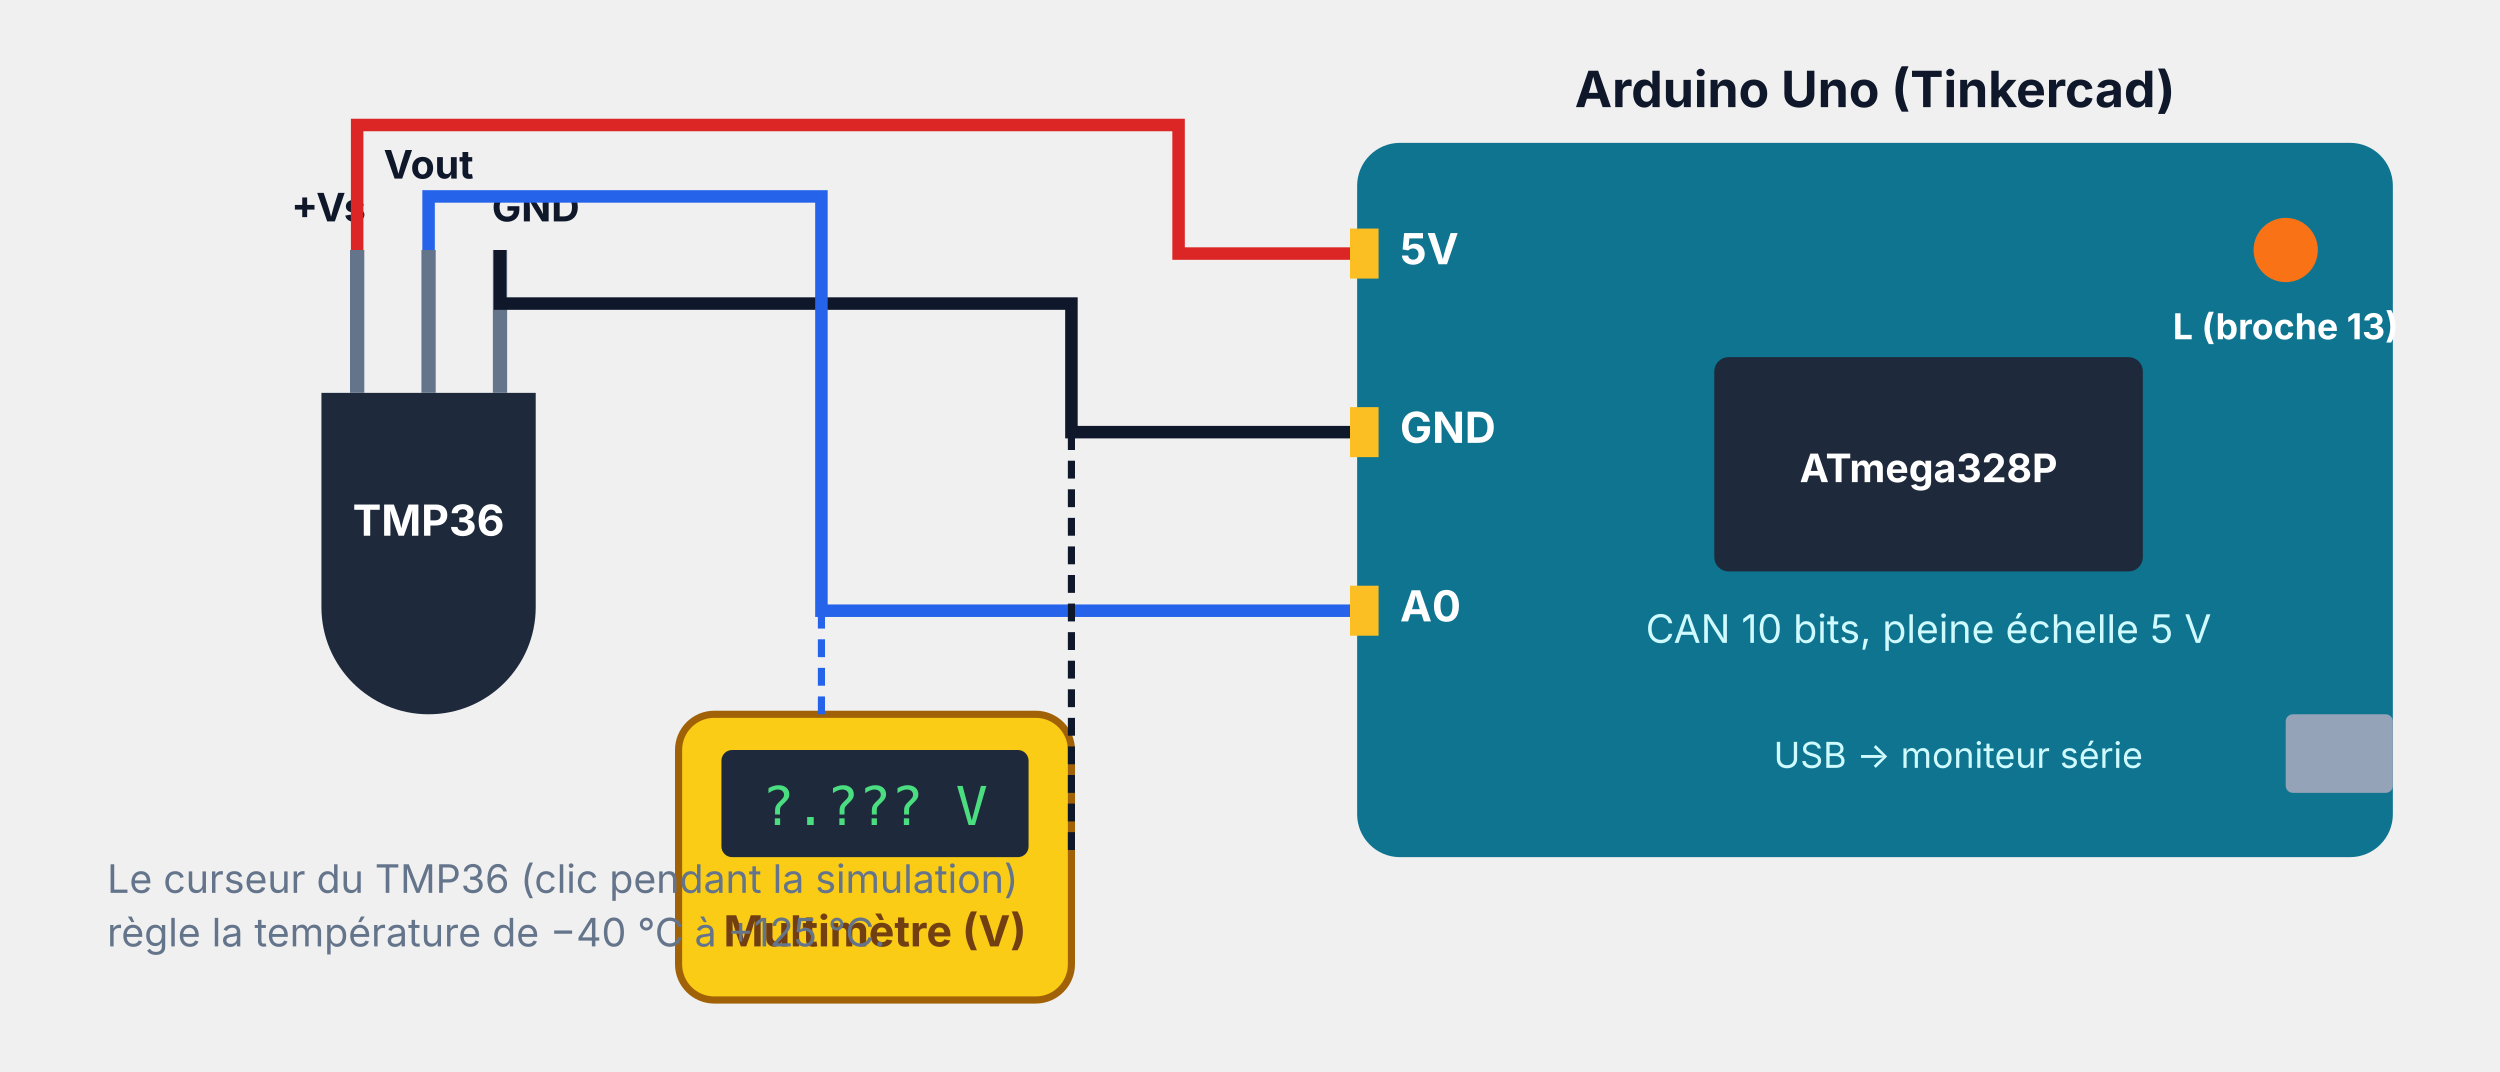
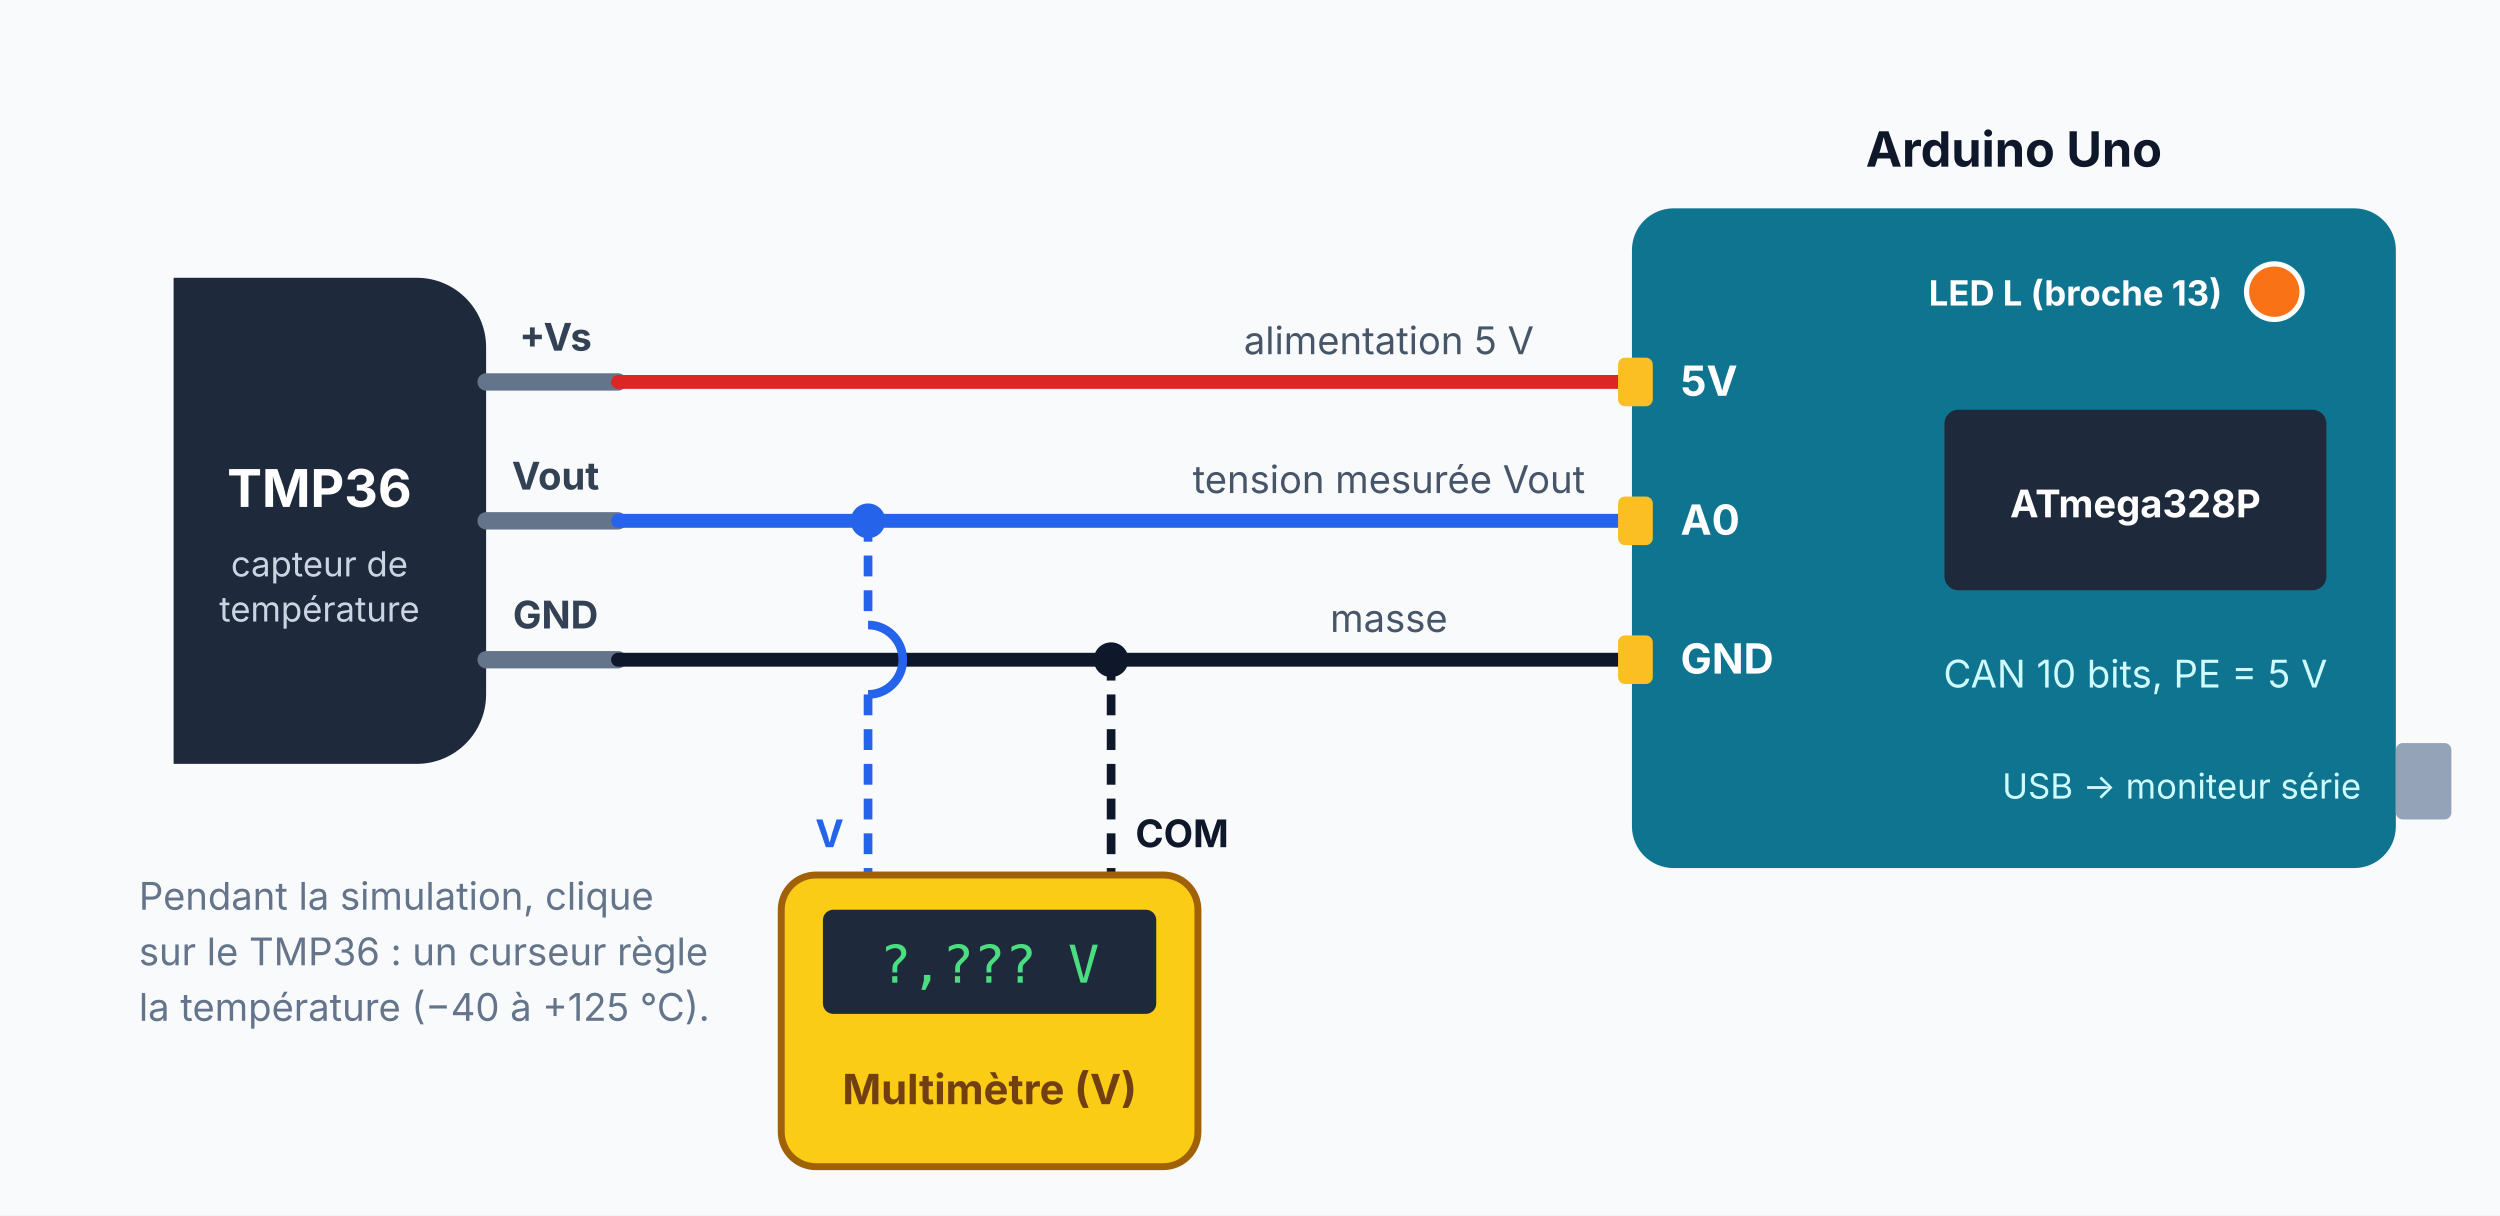
- <svg xmlns="http://www.w3.org/2000/svg" viewBox="0 0 700 300" font-family="Inter, Segoe UI, sans-serif">
-   <rect x="380" y="40" width="290" height="200" rx="12" fill="#0e7490" />
-   <text x="525" y="30" text-anchor="middle" font-size="14" font-weight="700" fill="#0f172a">Arduino Uno (Tinkercad)</text>
-   <rect x="480" y="100" width="120" height="60" rx="4" fill="#1e293b" />
-   <text x="540" y="135" text-anchor="middle" fill="#fff" font-size="11" font-weight="700">ATmega328P</text>
-   <text x="540" y="180" text-anchor="middle" fill="#cffafe" font-size="11">CAN 10 bits, pleine échelle 5 V</text>
+ <svg xmlns="http://www.w3.org/2000/svg" viewBox="0 0 720 350" font-family="Inter, Segoe UI, sans-serif">
+   <rect width="720" height="350" fill="#f8fafc" />
+   <path d="M50 80 h70 a20 20 0 0 1 20 20 v100 a20 20 0 0 1 -20 20 h-70 z" fill="#1e293b" />
+   <text x="92" y="146" text-anchor="middle" fill="#fff" font-size="15" font-weight="700">TMP36</text>
+   <text x="92" y="166" text-anchor="middle" fill="#cbd5e1" font-size="10">capteur de</text>
+   <text x="92" y="179" text-anchor="middle" fill="#cbd5e1" font-size="10">température</text>
+   <g stroke="#64748b" stroke-width="5" stroke-linecap="round">
+     <line x1="140" y1="110" x2="178" y2="110" />
+     <line x1="140" y1="150" x2="178" y2="150" />
+     <line x1="140" y1="190" x2="178" y2="190" />
+   </g>
+   <g font-size="11" font-weight="700" fill="#334155" text-anchor="middle">
+     <text x="160" y="101">+Vs</text>
+     <text x="160" y="141">Vout</text>
+     <text x="160" y="181">GND</text>
+   </g>
+   <g fill="none" stroke-width="4" stroke-linecap="round">
+     <line x1="178" y1="110" x2="466" y2="110" stroke="#dc2626" />
+     <line x1="178" y1="150" x2="466" y2="150" stroke="#2563eb" />
+     <line x1="178" y1="190" x2="466" y2="190" stroke="#0f172a" />
+   </g>
+   <g font-size="11" fill="#475569" text-anchor="middle">
+     <text x="400" y="102">alimentation 5 V</text>
+     <text x="400" y="142">tension mesurée Vout</text>
+     <text x="400" y="182">masse</text>
+   </g>
+   <text x="580" y="48" text-anchor="middle" font-size="14" font-weight="700" fill="#0f172a">Arduino Uno</text>
+   <rect x="470" y="60" width="220" height="190" rx="12" fill="#0e7490" />
+   <g fill="#fbbf24">
+     <rect x="466" y="103" width="10" height="14" rx="2" />
+     <rect x="466" y="143" width="10" height="14" rx="2" />
+     <rect x="466" y="183" width="10" height="14" rx="2" />
+   </g>
  <g fill="#fff" font-size="12" font-weight="700">
-     <text x="392" y="74">5V</text>
-     <text x="392" y="124">GND</text>
-     <text x="392" y="174">A0</text>
+     <text x="484" y="114">5V</text>
+     <text x="484" y="154">A0</text>
+     <text x="484" y="194">GND</text>
  </g>
-   <g fill="#fbbf24">
-     <rect x="378" y="64" width="8" height="14" />
-     <rect x="378" y="114" width="8" height="14" />
-     <rect x="378" y="164" width="8" height="14" />
+   <circle cx="655" cy="84" r="8" fill="#f97316" stroke="#fff" stroke-width="1.5" />
+   <text x="640" y="88" text-anchor="end" fill="#fff" font-size="10" font-weight="700">LED L (broche 13)</text>
+   <rect x="560" y="118" width="110" height="52" rx="4" fill="#1e293b" />
+   <text x="615" y="149" text-anchor="middle" fill="#fff" font-size="11" font-weight="700">ATmega328P</text>
+   <text x="615" y="198" text-anchor="middle" fill="#cffafe" font-size="11">CAN 10 bits, PE = 5 V</text>
+   <rect x="690" y="214" width="16" height="22" rx="2" fill="#94a3b8" />
+   <text x="680" y="230" text-anchor="end" fill="#cffafe" font-size="10">USB → moniteur série</text>
+   <g fill="none" stroke-width="2.5" stroke-dasharray="6 4">
+     <path d="M250 150 V180" stroke="#2563eb" />
+     <path d="M250 200 V252" stroke="#2563eb" />
+     <path d="M320 190 V252" stroke="#0f172a" />
  </g>
-   <circle cx="640" cy="70" r="9" fill="#f97316" />
-   <text x="640" y="95" text-anchor="middle" fill="#fff" font-size="10" font-weight="700">L (broche 13)</text>
-   <rect x="640" y="200" width="30" height="22" rx="2" fill="#94a3b8" />
-   <text x="600" y="215" text-anchor="end" fill="#cffafe" font-size="10">USB → moniteur série</text>
-   <path d="M90 110 h60 v60 a30 30 0 0 1 -60 0 z" fill="#1e293b" />
-   <text x="120" y="150" text-anchor="middle" fill="#fff" font-size="12" font-weight="700">TMP36</text>
-   <g stroke="#64748b" stroke-width="4">
-     <line x1="100" y1="110" x2="100" y2="70" />
-     <line x1="120" y1="110" x2="120" y2="70" />
-     <line x1="140" y1="110" x2="140" y2="70" />
+   <path d="M250 180 A10 10 0 0 1 250 200" fill="none" stroke="#2563eb" stroke-width="2.5" />
+   <circle cx="250" cy="150" r="5" fill="#2563eb" />
+   <circle cx="320" cy="190" r="5" fill="#0f172a" />
+   <text x="243" y="244" text-anchor="end" font-size="11" font-weight="700" fill="#2563eb">V</text>
+   <text x="327" y="244" font-size="11" font-weight="700" fill="#0f172a">COM</text>
+   <rect x="225" y="252" width="120" height="84" rx="10" fill="#facc15" stroke="#a16207" stroke-width="2" />
+   <rect x="237" y="262" width="96" height="30" rx="3" fill="#1e293b" />
+   <text x="285" y="283" text-anchor="middle" fill="#4ade80" font-size="15" font-family="Consolas, monospace">?,??? V</text>
+   <text x="285" y="318" text-anchor="middle" fill="#713f12" font-size="12" font-weight="700">Multimètre (V)</text>
+   <g font-size="11" fill="#64748b">
+     <text x="40" y="262">Pendant la simulation, clique</text>
+     <text x="40" y="278">sur le TMP36 : un curseur règle</text>
+     <text x="40" y="294">la température (−40 à +125 °C).</text>
  </g>
-   <g font-size="11" fill="#0f172a" text-anchor="middle" font-weight="700">
-     <text x="92" y="62">+Vs</text>
-     <text x="120" y="50">Vout</text>
-     <text x="150" y="62">GND</text>
-   </g>
-   <g fill="none" stroke-width="3.5">
-     <path d="M100 70 V35 H330 V71 H378" stroke="#dc2626" />
-     <path d="M140 70 V85 H300 V121 H378" stroke="#0f172a" />
-     <path d="M120 70 V55 H230 V171 H378" stroke="#2563eb" />
-   </g>
-   <rect x="190" y="200" width="110" height="80" rx="10" fill="#facc15" stroke="#a16207" stroke-width="2" />
-   <rect x="202" y="210" width="86" height="30" rx="3" fill="#1e293b" />
-   <text x="245" y="231" text-anchor="middle" fill="#4ade80" font-size="15" font-family="Consolas, monospace">?.??? V</text>
-   <text x="245" y="265" text-anchor="middle" fill="#713f12" font-size="12" font-weight="700">Multimètre (V)</text>
-   <g fill="none" stroke-width="2" stroke-dasharray="5 3">
-     <path d="M230 171 V200" stroke="#2563eb" />
-     <path d="M300 121 V240 H300" stroke="#0f172a" />
-   </g>
-   <text x="30" y="250" font-size="11" fill="#64748b">Le curseur du TMP36 (clic pendant la simulation)</text>
-   <text x="30" y="265" font-size="11" fill="#64748b">règle la température de −40 °C à +125 °C.</text>
</svg>
